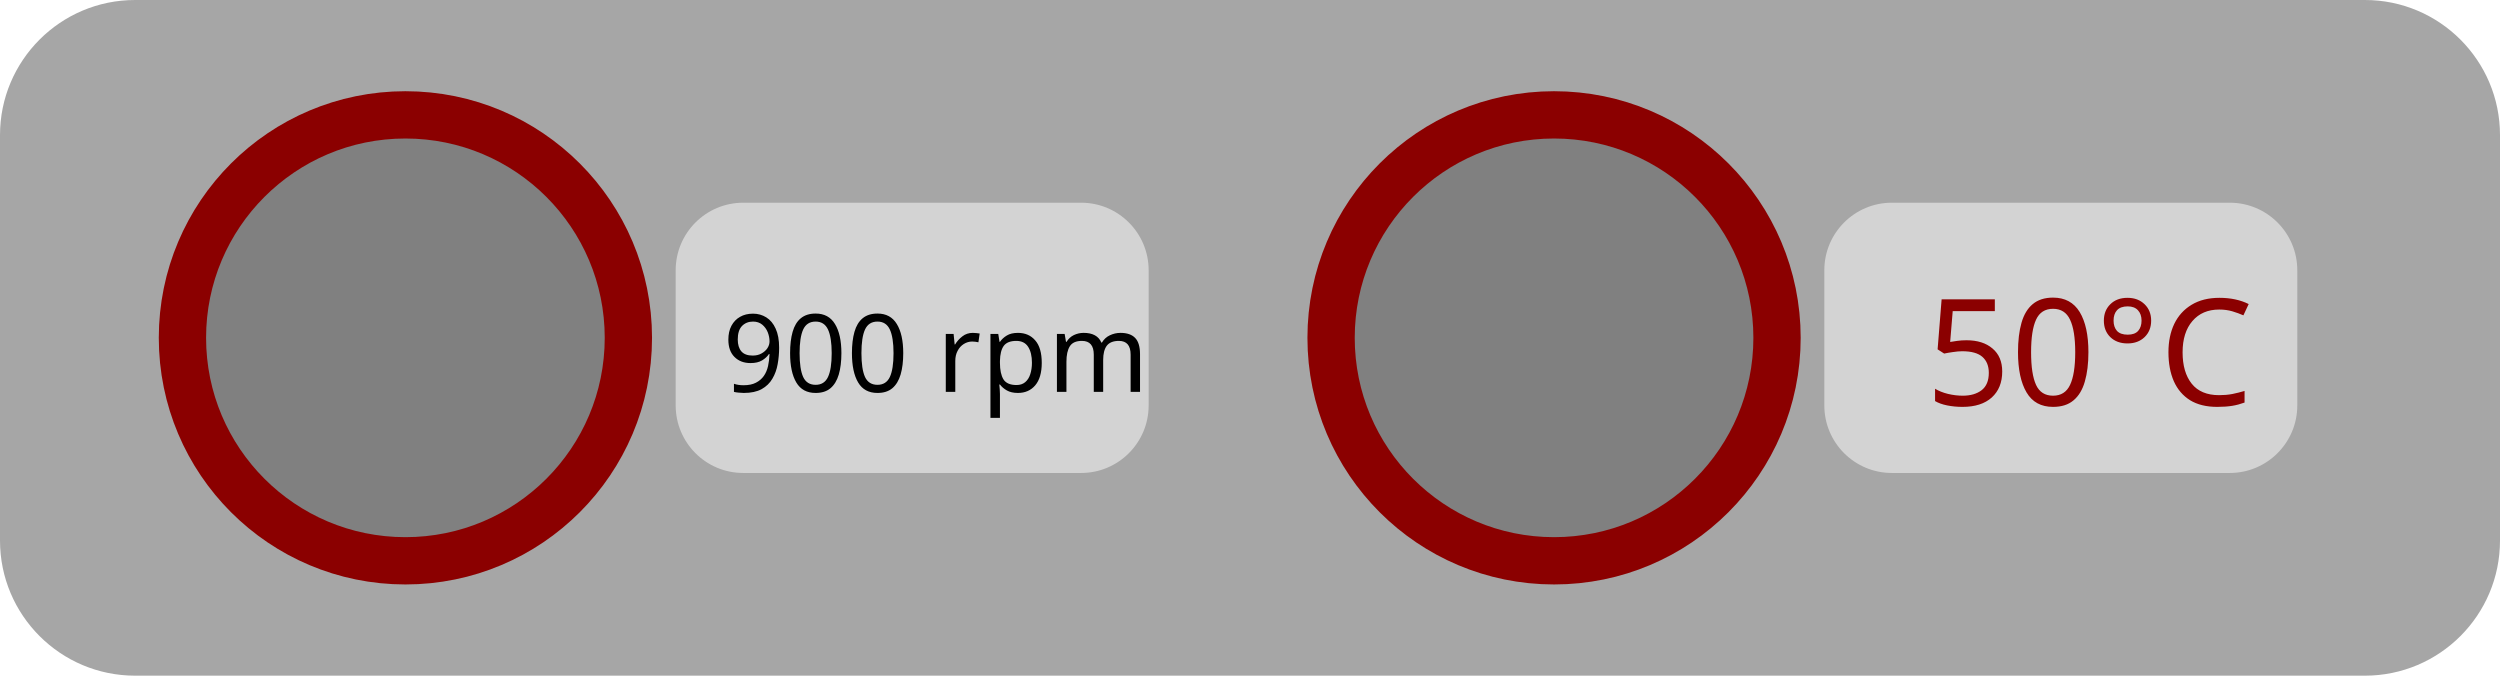
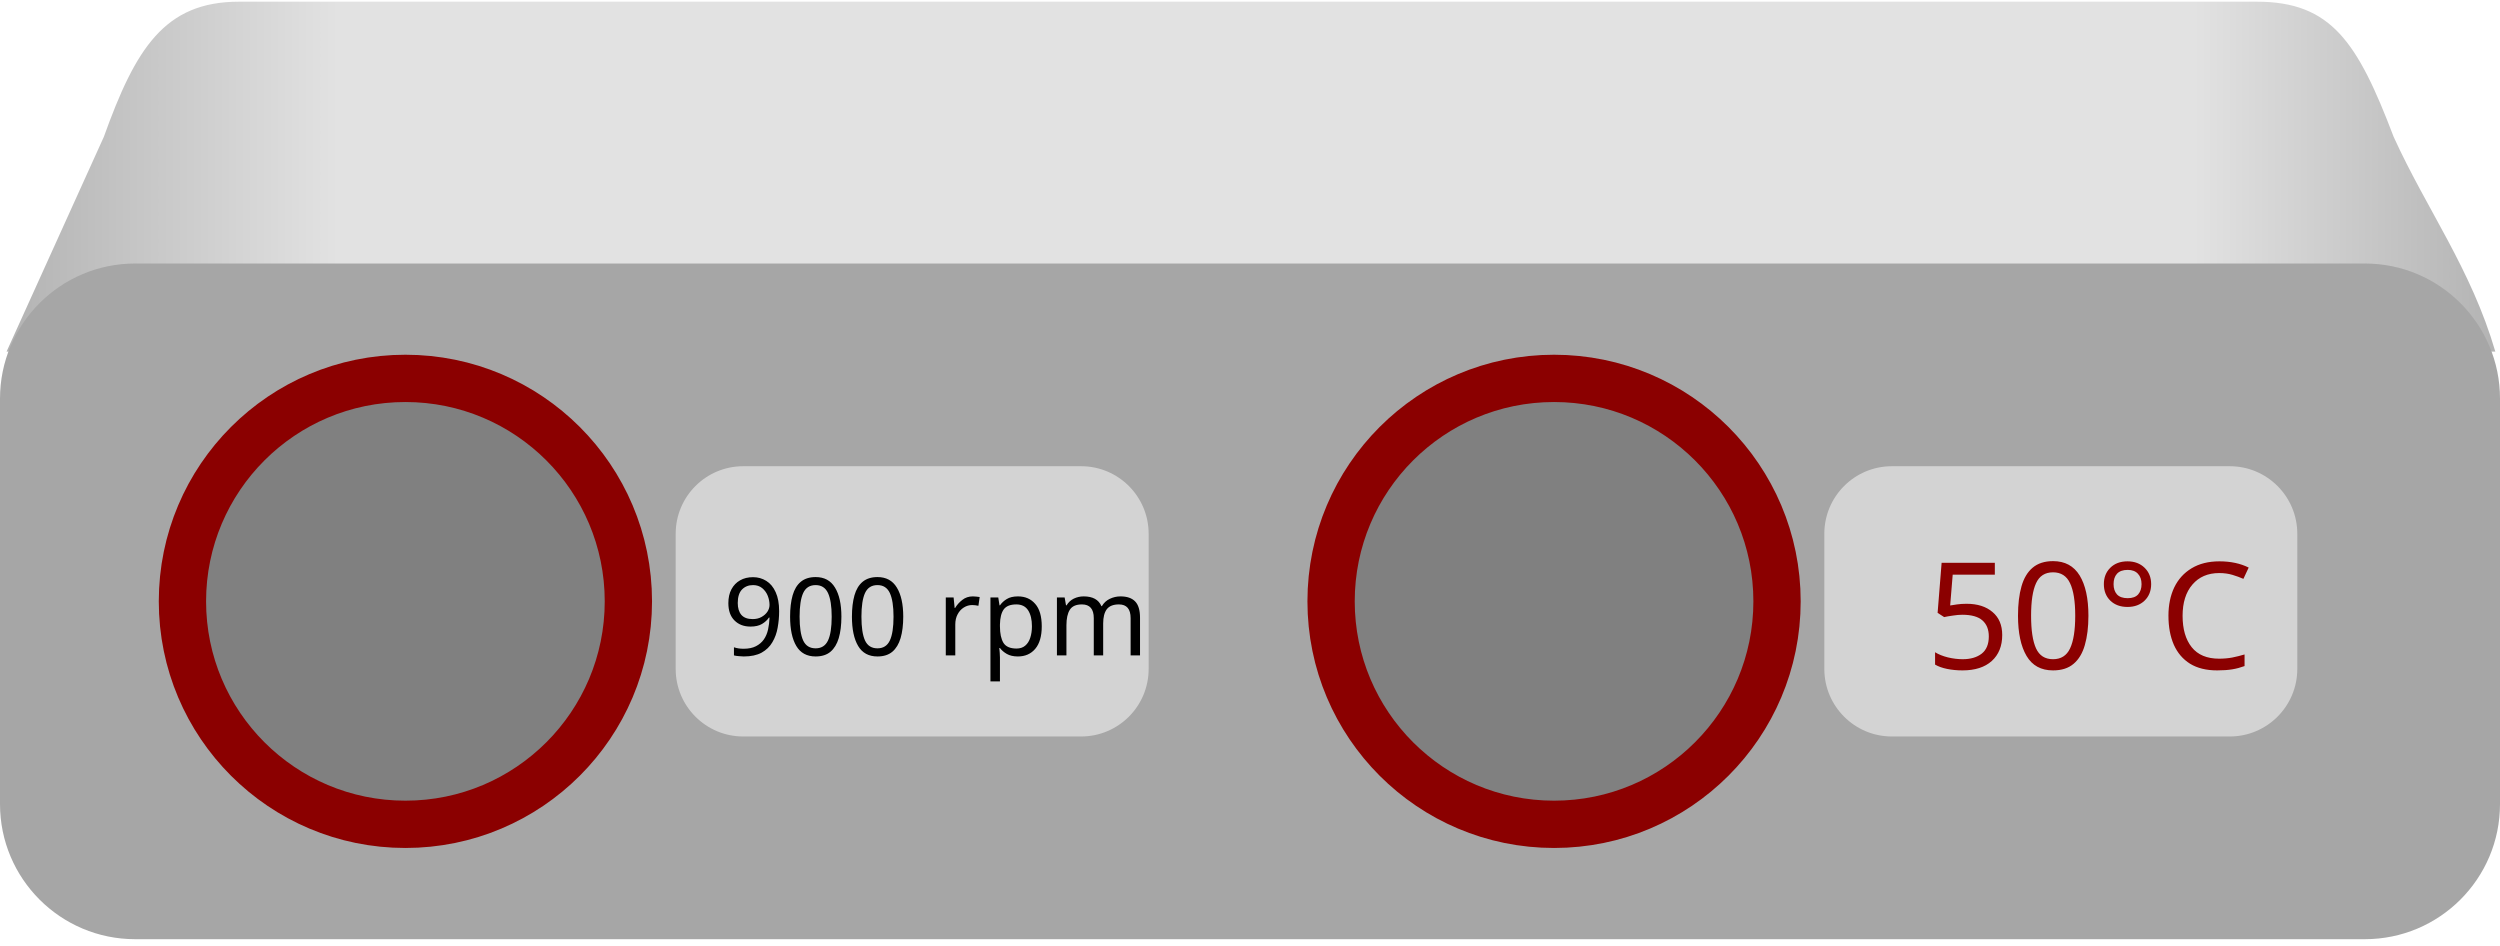
- <svg xmlns="http://www.w3.org/2000/svg" text-rendering="geometricPrecision" viewBox="0 0 370 100" shape-rendering="geometricPrecision" style="white-space: pre;">
-   <rect rx="20" ry="20" width="370" height="100" stroke="none" fill="#a6a6a6" stroke-width="1px" transform="translate(0,-250) translate(0,250)" />
-   <ellipse stroke="#8b0000" stroke-width="7px" fill="#808080" rx="33" ry="33" transform="translate(0,-250) translate(60,300)" />
-   <ellipse stroke="#8b0000" stroke-width="7px" fill="#808080" rx="33" ry="33" transform="translate(0,-250) translate(230,300)" />
-   <rect rx="10" ry="10" width="70" height="40" stroke="none" fill="#d3d3d3" stroke-width="1px" transform="translate(0,-250) translate(100,280)" />
-   <rect rx="10" ry="10" width="70" height="40" stroke="none" fill="#d3d3d3" stroke-width="1px" transform="translate(0,-250) translate(270,280)" />
-   <text font-size="16" font-family="impact" stroke="none" fill="#000000" stroke-width="1px" transform="translate(0,-250) translate(107,308)">900 rpm</text>
-   <text font-size="22" font-family="impact" fill="#8b0000" stroke="none" stroke-width="1px" transform="translate(0,-250) translate(285,310)">50°C</text>
+ <svg xmlns="http://www.w3.org/2000/svg" text-rendering="geometricPrecision" viewBox="0 0 370 140" shape-rendering="geometricPrecision" style="white-space: pre;">
+   <defs>
+     <linearGradient id="Grd-0" x1="0" y1="24.34" x2="370.65" y2="24.34" gradientUnits="userSpaceOnUse">
+       <stop offset="0" stop-color="#b2b2b2" />
+       <stop offset="0.135" stop-color="#e2e2e2" />
+       <stop offset="0.876" stop-color="#e2e2e2" />
+       <stop offset="1" stop-color="#b2b2b2" />
+     </linearGradient>
+   </defs>
+   <path fill="url(#Grd-0)" d="M35.37,0.25H334c11.05,0,14.93,6,20.26,20,4.88,10.73,11.46,19.53,15.05,31.79H0.97L15.37,20.25C20.05,7.23,24.32,0.25,35.37,0.25Z" />
+   <rect rx="20" ry="20" width="370" height="100" fill="#a6a6a6" transform="translate(0,39)" />
+   <ellipse stroke="#8b0000" stroke-width="7" fill="#808080" rx="33" ry="33" transform="translate(60,89)" />
+   <ellipse stroke="#8b0000" stroke-width="7" fill="#808080" rx="33" ry="33" transform="translate(230,89)" />
+   <rect rx="10" ry="10" width="70" height="40" fill="#d3d3d3" transform="translate(100,69)" />
+   <rect rx="10" ry="10" width="70" height="40" fill="#d3d3d3" transform="translate(270,69)" />
+   <text font-size="16" font-family="impact" fill="#000000" transform="translate(107,97)">900 rpm</text>
+   <text font-size="22" font-family="impact" fill="#8b0000" transform="translate(285,99)">50°C</text>
</svg>
